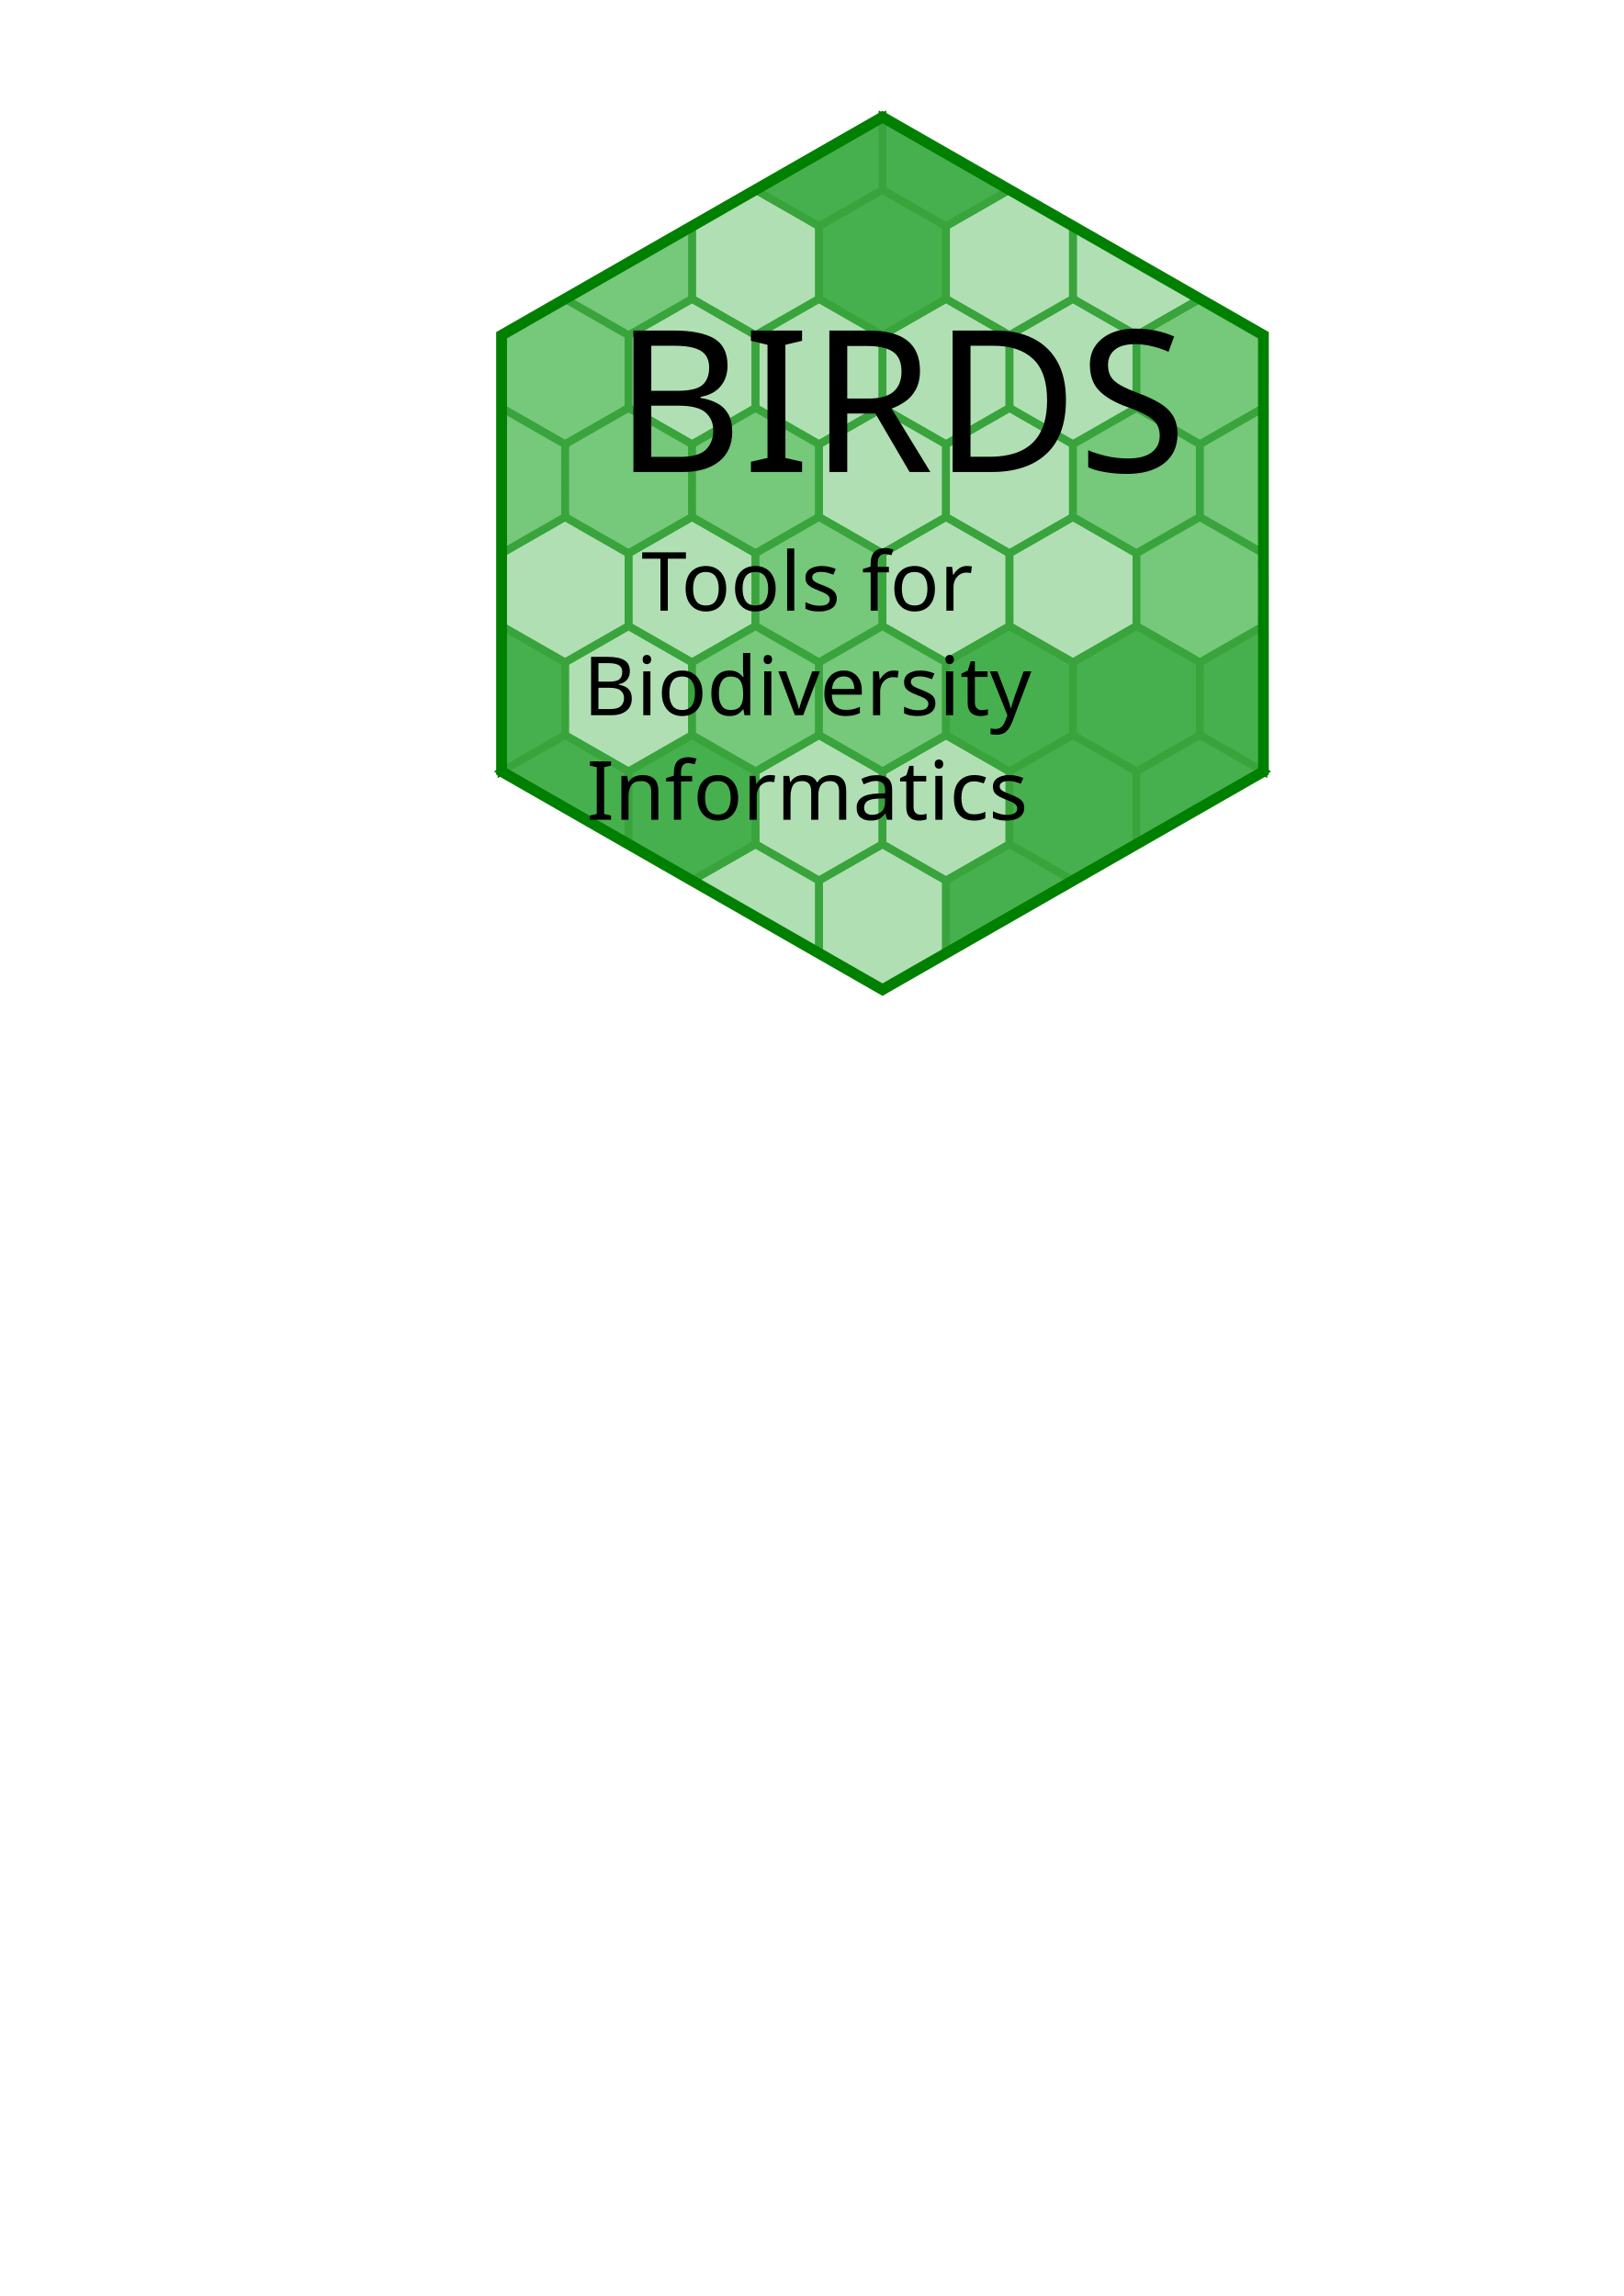
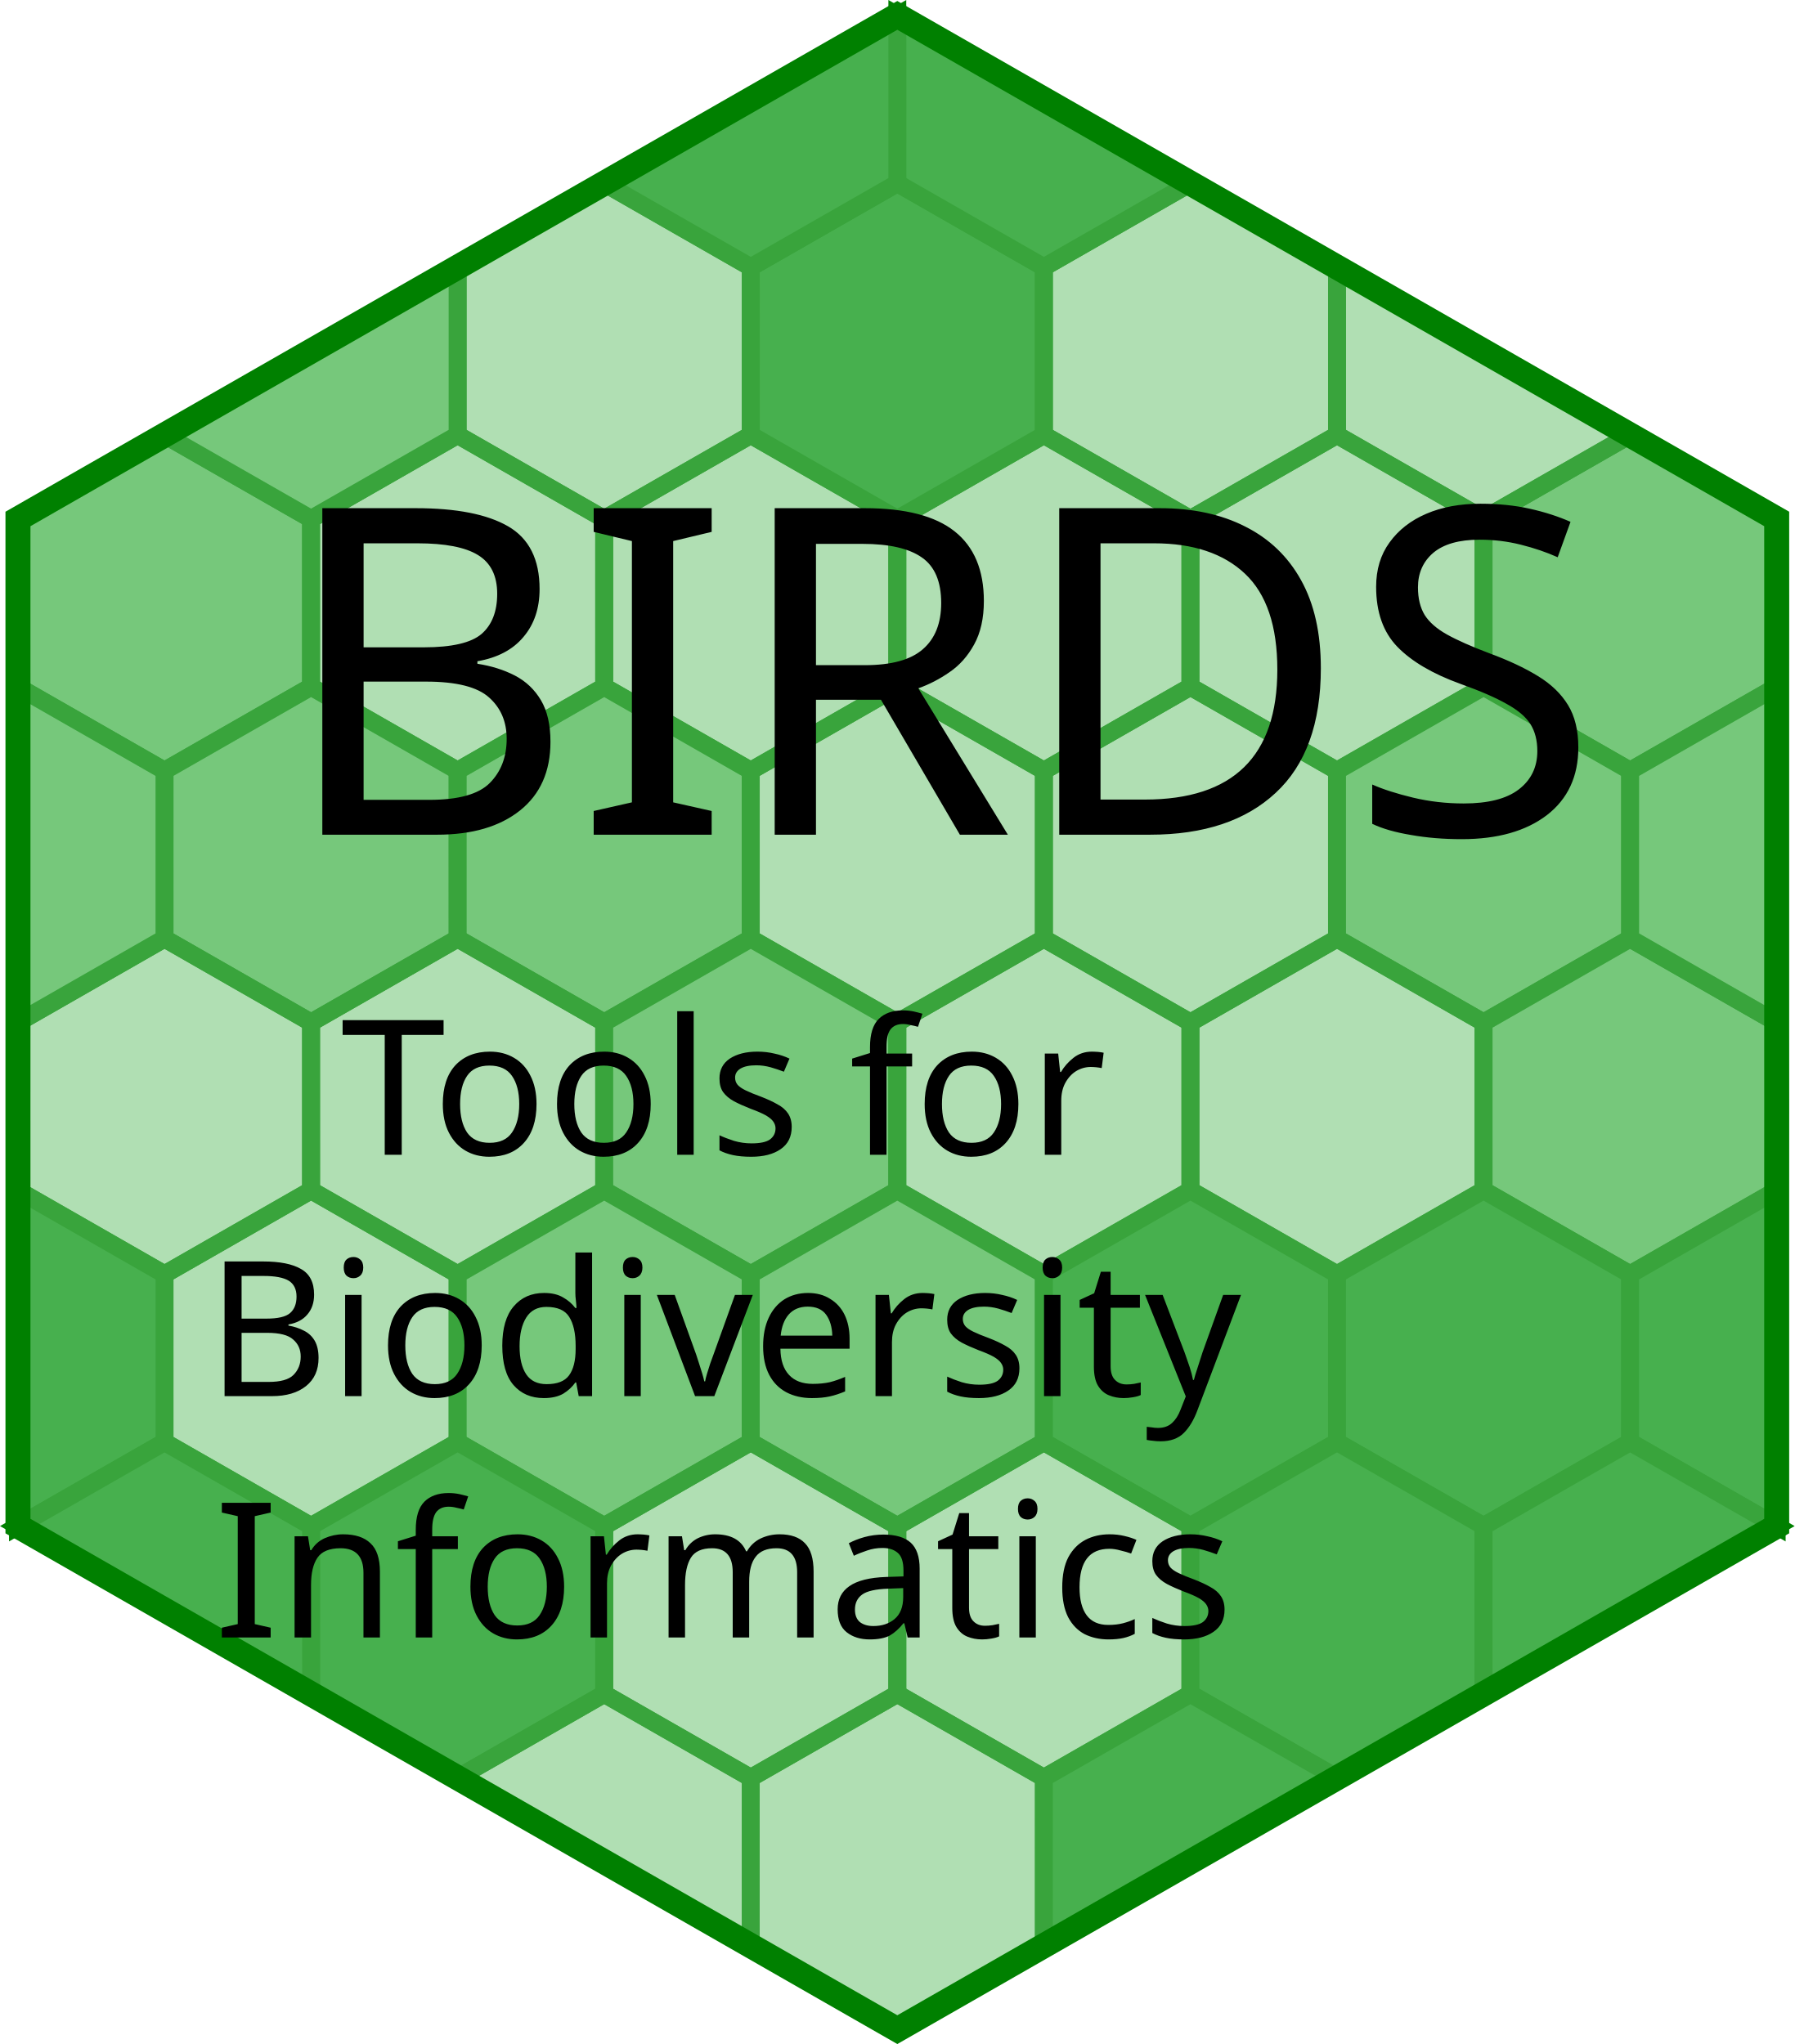
- <svg xmlns="http://www.w3.org/2000/svg" width="210mm" height="297mm" viewBox="0 0 210 297" version="1.1" id="svg8">
+ <svg xmlns="http://www.w3.org/2000/svg" width="100.544mm" height="114.538mm" viewBox="0 0 100.544 114.538" version="1.1" id="svg8">
  <defs id="defs2" />
-   <g id="layer1">
+   <g id="layer1" transform="translate(-63.86357,-14.28148)">
    <path style="fill:#6bc471;fill-opacity:0.834;stroke:#008000;stroke-width:6;stroke-miterlimit:4;stroke-dasharray:none;stroke-dashoffset:0;stroke-opacity:1" id="path9314-2" d="m 163.402,71.692 -14.159,24.538 -14.171,24.532 -28.331,0.007 -28.331,-0.007 L 64.239,96.23 50.08,71.692 64.239,47.153 78.41,22.622 l 28.331,-0.007 28.331,0.007 14.171,24.532 z" transform="matrix(0.1449149,-0.083,0.08366665,0.1437602,51.61388,46.61714)" />
    <path style="fill:none;fill-opacity:1;stroke:#008000;stroke-width:6;stroke-miterlimit:4;stroke-dasharray:none;stroke-dashoffset:0;stroke-opacity:1" id="path9314-2-1" d="m 163.402,71.692 -14.159,24.538 -14.171,24.532 -28.331,0.007 -28.331,-0.007 L 64.239,96.23 50.08,71.692 64.239,47.153 78.41,22.622 l 28.331,-0.007 28.331,0.007 14.171,24.532 z" transform="matrix(0.1449149,-0.083,0.08366665,0.1437602,68.03597,46.61714)" />
    <path style="fill:none;fill-opacity:1;stroke:#008000;stroke-width:6;stroke-miterlimit:4;stroke-dasharray:none;stroke-dashoffset:0;stroke-opacity:1" id="path9314-2-4" d="m 163.402,71.692 -14.159,24.538 -14.171,24.532 -28.331,0.007 -28.331,-0.007 L 64.239,96.23 50.08,71.692 64.239,47.153 78.41,22.622 l 28.331,-0.007 28.331,0.007 14.171,24.532 z" transform="matrix(0.1449149,-0.083,0.08366665,0.1437602,84.45805,46.61714)" />
    <path style="fill:none;fill-opacity:1;stroke:#008000;stroke-width:6;stroke-miterlimit:4;stroke-dasharray:none;stroke-dashoffset:0;stroke-opacity:1" id="path9314-2-0" d="m 163.402,71.692 -14.159,24.538 -14.171,24.532 -28.331,0.007 -28.331,-0.007 L 64.239,96.23 50.08,71.692 64.239,47.153 78.41,22.622 l 28.331,-0.007 28.331,0.007 14.171,24.532 z" transform="matrix(0.1449149,-0.083,0.08366665,0.1437602,100.8801,46.61714)" />
    <path style="fill:none;fill-opacity:1;stroke:#008000;stroke-width:6;stroke-miterlimit:4;stroke-dasharray:none;stroke-dashoffset:0;stroke-opacity:1" id="path9314-2-8" d="m 163.402,71.692 -14.159,24.538 -14.171,24.532 -28.331,0.007 -28.331,-0.007 L 64.239,96.23 50.08,71.692 64.239,47.153 78.41,22.622 l 28.331,-0.007 28.331,0.007 14.171,24.532 z" transform="matrix(0.1449149,-0.083,0.08366665,0.1437602,117.3022,46.61714)" />
    <path style="fill:#6bc471;fill-opacity:0.834;stroke:#008000;stroke-width:6;stroke-miterlimit:4;stroke-dasharray:none;stroke-dashoffset:0;stroke-opacity:1" id="path9314-2-7" d="m 163.402,71.692 -14.159,24.538 -14.171,24.532 -28.331,0.007 -28.331,-0.007 L 64.239,96.23 50.08,71.692 64.239,47.153 78.41,22.622 l 28.331,-0.007 28.331,0.007 14.171,24.532 z" transform="matrix(0.1449149,-0.083,0.08366665,0.1437602,133.7243,46.61714)" />
    <path style="fill:#6bc471;fill-opacity:0.834;stroke:#008000;stroke-width:6;stroke-miterlimit:4;stroke-dasharray:none;stroke-dashoffset:0;stroke-opacity:1" id="path9314-2-5" d="m 163.402,71.692 -14.159,24.538 -14.171,24.532 -28.331,0.007 -28.331,-0.007 L 64.239,96.23 50.08,71.692 64.239,47.153 78.41,22.622 l 28.331,-0.007 28.331,0.007 14.171,24.532 z" transform="matrix(0.1449149,-0.083,0.08366665,0.1437602,59.82493,60.72576)" />
    <path style="fill:#6bc471;fill-opacity:0.834;stroke:#008000;stroke-width:6;stroke-miterlimit:4;stroke-dasharray:none;stroke-dashoffset:0;stroke-opacity:1" id="path9314-2-1-3" d="m 163.402,71.692 -14.159,24.538 -14.171,24.532 -28.331,0.007 -28.331,-0.007 L 64.239,96.23 50.08,71.692 64.239,47.153 78.41,22.622 l 28.331,-0.007 28.331,0.007 14.171,24.532 z" transform="matrix(0.1449149,-0.083,0.08366665,0.1437602,76.24702,60.72576)" />
    <path style="fill:none;fill-opacity:1;stroke:#008000;stroke-width:6;stroke-miterlimit:4;stroke-dasharray:none;stroke-dashoffset:0;stroke-opacity:1" id="path9314-2-4-3" d="m 163.402,71.692 -14.159,24.538 -14.171,24.532 -28.331,0.007 -28.331,-0.007 L 64.239,96.23 50.08,71.692 64.239,47.153 78.41,22.622 l 28.331,-0.007 28.331,0.007 14.171,24.532 z" transform="matrix(0.1449149,-0.083,0.08366665,0.1437602,92.6691,60.72576)" />
    <path style="fill:none;fill-opacity:1;stroke:#008000;stroke-width:6;stroke-miterlimit:4;stroke-dasharray:none;stroke-dashoffset:0;stroke-opacity:1" id="path9314-2-0-9" d="m 163.402,71.692 -14.159,24.538 -14.171,24.532 -28.331,0.007 -28.331,-0.007 L 64.239,96.23 50.08,71.692 64.239,47.153 78.41,22.622 l 28.331,-0.007 28.331,0.007 14.171,24.532 z" transform="matrix(0.1449149,-0.083,0.08366665,0.1437602,109.0912,60.72576)" />
    <path style="fill:#6bc471;fill-opacity:0.834;stroke:#008000;stroke-width:6;stroke-miterlimit:4;stroke-dasharray:none;stroke-dashoffset:0;stroke-opacity:1" id="path9314-2-8-9" d="m 163.402,71.692 -14.159,24.538 -14.171,24.532 -28.331,0.007 -28.331,-0.007 L 64.239,96.23 50.08,71.692 64.239,47.153 78.41,22.622 l 28.331,-0.007 28.331,0.007 14.171,24.532 z" transform="matrix(0.1449149,-0.083,0.08366665,0.1437602,125.5133,60.72576)" />
    <path style="fill:none;fill-opacity:1;stroke:#008000;stroke-width:6;stroke-miterlimit:4;stroke-dasharray:none;stroke-dashoffset:0;stroke-opacity:1" id="path9314-2-9" d="m 163.402,71.692 -14.159,24.538 -14.171,24.532 -28.331,0.007 -28.331,-0.007 L 64.239,96.23 50.08,71.692 64.239,47.153 78.41,22.622 l 28.331,-0.007 28.331,0.007 14.171,24.532 z" transform="matrix(0.1449149,-0.083,0.08366665,0.1437602,51.61388,74.83439)" />
    <path style="fill:none;fill-opacity:1;stroke:#008000;stroke-width:6;stroke-miterlimit:4;stroke-dasharray:none;stroke-dashoffset:0;stroke-opacity:1" id="path9314-2-1-35" d="m 163.402,71.692 -14.159,24.538 -14.171,24.532 -28.331,0.007 -28.331,-0.007 L 64.239,96.23 50.08,71.692 64.239,47.153 78.41,22.622 l 28.331,-0.007 28.331,0.007 14.171,24.532 z" transform="matrix(0.1449149,-0.083,0.08366665,0.1437602,68.03596,74.83439)" />
    <path style="fill:#6bc471;fill-opacity:0.834;stroke:#008000;stroke-width:6;stroke-miterlimit:4;stroke-dasharray:none;stroke-dashoffset:0;stroke-opacity:1" id="path9314-2-4-6" d="m 163.402,71.692 -14.159,24.538 -14.171,24.532 -28.331,0.007 -28.331,-0.007 L 64.239,96.23 50.08,71.692 64.239,47.153 78.41,22.622 l 28.331,-0.007 28.331,0.007 14.171,24.532 z" transform="matrix(0.1449149,-0.083,0.08366665,0.1437602,84.45805,74.83439)" />
    <path style="fill:none;fill-opacity:1;stroke:#008000;stroke-width:6;stroke-miterlimit:4;stroke-dasharray:none;stroke-dashoffset:0;stroke-opacity:1" id="path9314-2-0-91" d="m 163.402,71.692 -14.159,24.538 -14.171,24.532 -28.331,0.007 -28.331,-0.007 L 64.239,96.23 50.08,71.692 64.239,47.153 78.41,22.622 l 28.331,-0.007 28.331,0.007 14.171,24.532 z" transform="matrix(0.1449149,-0.083,0.08366665,0.1437602,100.8801,74.83439)" />
    <path style="fill:none;fill-opacity:1;stroke:#008000;stroke-width:6;stroke-miterlimit:4;stroke-dasharray:none;stroke-dashoffset:0;stroke-opacity:1" id="path9314-2-8-6" d="m 163.402,71.692 -14.159,24.538 -14.171,24.532 -28.331,0.007 -28.331,-0.007 L 64.239,96.23 50.08,71.692 64.239,47.153 78.41,22.622 l 28.331,-0.007 28.331,0.007 14.171,24.532 z" transform="matrix(0.1449149,-0.083,0.08366665,0.1437602,117.3022,74.83439)" />
    <path style="fill:#6bc471;fill-opacity:0.834;stroke:#008000;stroke-width:6;stroke-miterlimit:4;stroke-dasharray:none;stroke-dashoffset:0;stroke-opacity:1" id="path9314-2-7-0" d="m 163.402,71.692 -14.159,24.538 -14.171,24.532 -28.331,0.007 -28.331,-0.007 L 64.239,96.23 50.08,71.692 64.239,47.153 78.41,22.622 l 28.331,-0.007 28.331,0.007 14.171,24.532 z" transform="matrix(0.1449149,-0.083,0.08366665,0.1437602,133.7243,74.83439)" />
    <path style="fill:none;fill-opacity:1;stroke:#008000;stroke-width:6;stroke-miterlimit:4;stroke-dasharray:none;stroke-dashoffset:0;stroke-opacity:1" id="path9314-2-46" d="m 163.402,71.692 -14.159,24.538 -14.171,24.532 -28.331,0.007 -28.331,-0.007 L 64.239,96.23 50.08,71.692 64.239,47.153 78.41,22.622 l 28.331,-0.007 28.331,0.007 14.171,24.532 z" transform="matrix(0.1449149,-0.083,0.08366665,0.1437602,59.82493,88.94301)" />
    <path style="fill:#6bc471;fill-opacity:0.834;stroke:#008000;stroke-width:6;stroke-miterlimit:4;stroke-dasharray:none;stroke-dashoffset:0;stroke-opacity:1" id="path9314-2-1-8" d="m 163.402,71.692 -14.159,24.538 -14.171,24.532 -28.331,0.007 -28.331,-0.007 L 64.239,96.23 50.08,71.692 64.239,47.153 78.41,22.622 l 28.331,-0.007 28.331,0.007 14.171,24.532 z" transform="matrix(0.1449149,-0.083,0.08366665,0.1437602,76.24701,88.94301)" />
    <path style="fill:#6bc471;fill-opacity:0.834;stroke:#008000;stroke-width:6;stroke-miterlimit:4;stroke-dasharray:none;stroke-dashoffset:0;stroke-opacity:1" id="path9314-2-4-1" d="m 163.402,71.692 -14.159,24.538 -14.171,24.532 -28.331,0.007 -28.331,-0.007 L 64.239,96.23 50.08,71.692 64.239,47.153 78.41,22.622 l 28.331,-0.007 28.331,0.007 14.171,24.532 z" transform="matrix(0.1449149,-0.083,0.08366665,0.1437602,92.6691,88.94301)" />
    <path style="fill:#1e9a26;fill-opacity:1;stroke:#008000;stroke-width:6;stroke-miterlimit:4;stroke-dasharray:none;stroke-dashoffset:0;stroke-opacity:1" id="path9314-2-0-2" d="m 163.402,71.692 -14.159,24.538 -14.171,24.532 -28.331,0.007 -28.331,-0.007 L 64.239,96.23 50.08,71.692 64.239,47.153 78.41,22.622 l 28.331,-0.007 28.331,0.007 14.171,24.532 z" transform="matrix(0.1449149,-0.083,0.08366665,0.1437602,109.0912,88.94301)" />
    <path style="fill:#1e9a26;fill-opacity:1;stroke:#008000;stroke-width:6;stroke-miterlimit:4;stroke-dasharray:none;stroke-dashoffset:0;stroke-opacity:1" id="path9314-2-8-67" d="m 163.402,71.692 -14.159,24.538 -14.171,24.532 -28.331,0.007 -28.331,-0.007 L 64.239,96.23 50.08,71.692 64.239,47.153 78.41,22.622 l 28.331,-0.007 28.331,0.007 14.171,24.532 z" transform="matrix(0.1449149,-0.083,0.08366665,0.1437602,125.5133,88.94301)" />
    <path style="fill:#1e9a26;fill-opacity:1;stroke:#008000;stroke-width:6;stroke-miterlimit:4;stroke-dasharray:none;stroke-dashoffset:0;stroke-opacity:1" id="path9314-2-1-7" d="m 163.402,71.692 -14.159,24.538 -14.171,24.532 -28.331,0.007 -28.331,-0.007 L 64.239,96.23 50.08,71.692 64.239,47.153 78.41,22.622 l 28.331,-0.007 28.331,0.007 14.171,24.532 z" transform="matrix(0.1449149,-0.083,0.08366665,0.1437602,68.03597,103.0516)" />
    <path style="fill:none;fill-opacity:1;stroke:#008000;stroke-width:6;stroke-miterlimit:4;stroke-dasharray:none;stroke-dashoffset:0;stroke-opacity:1" id="path9314-2-4-4" d="m 163.402,71.692 -14.159,24.538 -14.171,24.532 -28.331,0.007 -28.331,-0.007 L 64.239,96.23 50.08,71.692 64.239,47.153 78.41,22.622 l 28.331,-0.007 28.331,0.007 14.171,24.532 z" transform="matrix(0.1449149,-0.083,0.08366665,0.1437602,84.45806,103.0516)" />
    <path style="fill:none;fill-opacity:1;stroke:#008000;stroke-width:6;stroke-miterlimit:4;stroke-dasharray:none;stroke-dashoffset:0;stroke-opacity:1" id="path9314-2-0-6" d="m 163.402,71.692 -14.159,24.538 -14.171,24.532 -28.331,0.007 -28.331,-0.007 L 64.239,96.23 50.08,71.692 64.239,47.153 78.41,22.622 l 28.331,-0.007 28.331,0.007 14.171,24.532 z" transform="matrix(0.1449149,-0.083,0.08366665,0.1437602,100.8801,103.0516)" />
    <path style="fill:#1e9a26;fill-opacity:1;stroke:#008000;stroke-width:6;stroke-miterlimit:4;stroke-dasharray:none;stroke-dashoffset:0;stroke-opacity:1" id="path9314-2-8-3" d="m 163.402,71.692 -14.159,24.538 -14.171,24.532 -28.331,0.007 -28.331,-0.007 L 64.239,96.23 50.08,71.692 64.239,47.153 78.41,22.622 l 28.331,-0.007 28.331,0.007 14.171,24.532 z" transform="matrix(0.1449149,-0.083,0.08366665,0.1437602,117.3022,103.0516)" />
    <path style="fill:none;fill-opacity:1;stroke:#008000;stroke-width:6;stroke-miterlimit:4;stroke-dasharray:none;stroke-dashoffset:0;stroke-opacity:1" id="path9314-2-1-7-5" d="m 163.402,71.692 -14.159,24.538 -14.171,24.532 -28.331,0.007 -28.331,-0.007 L 64.239,96.23 50.08,71.692 64.239,47.153 78.41,22.622 l 28.331,-0.007 28.331,0.007 14.171,24.532 z" transform="matrix(0.1449149,-0.083,0.08366665,0.1437602,92.66911,117.1603)" />
    <path style="fill:#1e9a26;fill-opacity:1;stroke:#008000;stroke-width:6;stroke-miterlimit:4;stroke-dasharray:none;stroke-dashoffset:0;stroke-opacity:1" id="path9314-2-0-6-1" d="m 163.402,71.692 -14.159,24.538 -14.171,24.532 -28.331,0.007 -28.331,-0.007 L 64.239,96.23 50.08,71.692 64.239,47.153 78.41,22.622 l 28.331,-0.007 28.331,0.007 14.171,24.532 z" transform="matrix(0.1449149,-0.083,0.08366665,0.1437602,92.6691,32.50851)" />
    <path style="fill:none;fill-opacity:1;stroke:#008000;stroke-width:6;stroke-miterlimit:4;stroke-dasharray:none;stroke-dashoffset:0;stroke-opacity:1" id="path9314-2-8-3-3" d="m 163.402,71.692 -14.159,24.538 -14.171,24.532 -28.331,0.007 -28.331,-0.007 L 64.239,96.23 50.08,71.692 64.239,47.153 78.41,22.622 l 28.331,-0.007 28.331,0.007 14.171,24.532 z" transform="matrix(0.1449149,-0.083,0.08366665,0.1437602,109.0912,32.50851)" />
    <path style="fill:#1e9a26;fill-opacity:1;stroke:#008000;stroke-width:1;stroke-miterlimit:4;stroke-dasharray:none;stroke-dashoffset:0;stroke-opacity:1" d="m 130.558,24.55 -4.105,2.352 -4.106,2.35 -4.106,-2.35 -4.105,-2.352 -0.001,-4.703 0.001,-4.703 z" id="path9314-2-1-7-4" />
    <path style="fill:none;fill-opacity:1;stroke:#008000;stroke-width:6;stroke-miterlimit:4;stroke-dasharray:none;stroke-dashoffset:0;stroke-opacity:1" id="path9314-2-7-4-7" d="m 163.402,71.692 -14.159,24.538 -14.171,24.532 -28.331,0.007 -28.331,-0.007 L 64.239,96.23 50.08,71.692 64.239,47.153 78.41,22.622 l 28.331,-0.007 28.331,0.007 14.171,24.532 z" transform="matrix(0.1449149,-0.083,0.08366665,0.1437602,76.24702,32.50851)" />
    <path style="fill:#1e9a26;fill-opacity:1;stroke:#008000;stroke-width:1;stroke-miterlimit:4;stroke-dasharray:none;stroke-dashoffset:0;stroke-opacity:1" d="m 97.714,24.55 4.105,2.352 4.106,2.35 4.106,-2.35 4.105,-2.352 10e-4,-4.703 -10e-4,-4.703 z" id="path9314-2-1-7-4-8" />
    <path style="fill:none;fill-opacity:1;stroke:#008000;stroke-width:1;stroke-miterlimit:4;stroke-dasharray:none;stroke-dashoffset:0;stroke-opacity:1" d="m 155.191,38.658 -4.105,2.352 -4.106,2.35 -4.106,-2.35 -4.105,-2.352 -10e-4,-4.703 10e-4,-4.703 z" id="path9314-2-1-7-4-3" />
    <path style="fill:#6bc471;fill-opacity:0.834;stroke:#008000;stroke-width:1;stroke-miterlimit:4;stroke-dasharray:none;stroke-dashoffset:0;stroke-opacity:1" d="m 73.08,38.658 4.105,2.352 4.106,2.35 4.106,-2.35 4.105,-2.352 10e-4,-4.703 -10e-4,-4.703 z" id="path9314-2-1-7-4-8-3" />
    <path style="fill:#6bc471;fill-opacity:0.834;stroke:#008000;stroke-width:1;stroke-miterlimit:4;stroke-dasharray:none;stroke-dashoffset:0;stroke-opacity:1" d="m 73.08,57.47 0.001,4.703 -0.001,4.703 -4.105,2.352 -4.106,2.35 V 52.767 l 4.106,2.35 z" id="path9314-2-4-4-15-1" />
    <path style="fill:#1e9a26;fill-opacity:1;stroke:#008000;stroke-width:1;stroke-miterlimit:4;stroke-dasharray:none;stroke-dashoffset:0;stroke-opacity:1" d="m 73.08,85.687 0.001,4.703 -0.001,4.703 -4.105,2.352 -4.106,2.35 V 80.984 l 4.106,2.35 z" id="path9314-2-4-4-15-6" />
    <path style="fill:#6bc471;fill-opacity:0.834;stroke:#008000;stroke-width:1;stroke-miterlimit:4;stroke-dasharray:none;stroke-dashoffset:0;stroke-opacity:1" d="m 155.191,57.47 -10e-4,4.703 10e-4,4.703 4.105,2.352 4.106,2.35 v -18.811 l -4.106,2.35 z" id="path9314-2-4-4-15-4-8" />
    <path style="fill:#1e9a26;fill-opacity:1;stroke:#008000;stroke-width:1;stroke-miterlimit:4;stroke-dasharray:none;stroke-dashoffset:0;stroke-opacity:1" d="m 155.191,85.687 -10e-4,4.703 10e-4,4.703 4.105,2.352 4.106,2.35 v -18.811 l -4.106,2.35 z" id="path9314-2-4-4-15-4-5" />
    <path style="fill:#1e9a26;fill-opacity:1;stroke:#008000;stroke-width:1;stroke-miterlimit:4;stroke-dasharray:none;stroke-dashoffset:0;stroke-opacity:1" d="m 163.402,99.796 -4.105,-2.352 -4.106,-2.35 -4.106,2.35 -4.105,2.352 -10e-4,4.703 10e-4,4.703 z" id="path9314-2-1-7-4-8-5-3" />
    <path style="fill:#1e9a26;fill-opacity:1;stroke:#008000;stroke-width:1;stroke-miterlimit:4;stroke-dasharray:none;stroke-dashoffset:0;stroke-opacity:1" d="m 138.769,113.904 -4.105,-2.352 -4.106,-2.35 -4.106,2.35 -4.105,2.352 -0.001,4.703 0.001,4.703 z" id="path9314-2-1-7-4-8-5-3-2" />
    <path style="fill:#1e9a26;fill-opacity:1;stroke:#008000;stroke-width:1;stroke-miterlimit:4;stroke-dasharray:none;stroke-dashoffset:0;stroke-opacity:1" d="m 64.869,99.796 4.105,-2.352 4.106,-2.35 4.106,2.35 4.105,2.352 0.001,4.703 -0.001,4.703 z" id="path9314-2-1-7-4-8-5-8" />
    <path style="fill:none;fill-opacity:1;stroke:#008000;stroke-width:1;stroke-miterlimit:4;stroke-dasharray:none;stroke-dashoffset:0;stroke-opacity:1" d="m 89.503,113.904 4.105,-2.352 4.106,-2.35 4.106,2.35 4.105,2.352 0.001,4.703 -0.001,4.703 z" id="path9314-2-1-7-4-8-5-88" />
    <path style="fill:#6bc471;fill-opacity:0.533;stroke:#008000;stroke-width:1.4;stroke-miterlimit:4;stroke-dasharray:none;stroke-dashoffset:0;stroke-opacity:1" d="m 114.136,15.144 -16.422,9.406 -4.106,2.35 -4.105,2.353 -16.422,9.406 -4.106,2.35 -4.105,2.353 -10e-4,4.703 10e-4,4.703 v 18.811 l -10e-4,4.703 10e-4,4.703 v 18.812 l 16.422,9.406 4.105,2.352 4.106,2.351 16.422,9.406 4.105,2.352 4.106,2.351 4.106,-2.351 4.105,-2.352 16.422,-9.406 4.106,-2.351 4.105,-2.352 16.422,-9.406 V 80.984 l 0.002,-4.703 -0.002,-4.703 V 52.767 l 0.002,-4.703 -0.002,-4.703 -4.105,-2.353 -4.106,-2.35 -16.422,-9.406 -4.105,-2.353 -4.106,-2.35 z" id="path9314-2-85" />
  </g>
-   <g id="layer2">
+   <g id="layer2" transform="translate(-63.86357,-14.28148)">
    <text xml:space="preserve" style="font-style:normal;font-weight:normal;font-size:16.018px;line-height:1.25;font-family:sans-serif;letter-spacing:0px;word-spacing:0px;fill:#000000;fill-opacity:1;stroke:none;stroke-width:0.4" x="79.437" y="61.051" id="text13482">
      <tspan id="tspan13480" x="79.437" y="61.051" style="font-style:normal;font-variant:normal;font-weight:normal;font-stretch:normal;font-size:25.628px;font-family:'Berlin Sans FB Demi';-inkscape-font-specification:'Berlin Sans FB Demi';fill:#000000;stroke-width:0.4">BIRDS</tspan>
    </text>
    <text xml:space="preserve" style="font-style:normal;font-weight:normal;font-size:10.583px;line-height:1.25;font-family:sans-serif;text-align:center;letter-spacing:0px;word-spacing:0px;text-anchor:middle;fill:#000000;fill-opacity:1;stroke:none;stroke-width:0.265" x="114.039" y="78.992" id="text13486">
      <tspan id="tspan13484" x="114.039" y="78.992" style="font-style:normal;font-variant:normal;font-weight:normal;font-stretch:normal;font-family:'Berlin Sans FB';-inkscape-font-specification:'Berlin Sans FB';text-align:center;text-anchor:middle;stroke-width:0.265">Tools for</tspan>
      <tspan x="114.039" y="92.516" style="font-style:normal;font-variant:normal;font-weight:normal;font-stretch:normal;font-family:'Berlin Sans FB';-inkscape-font-specification:'Berlin Sans FB';text-align:center;text-anchor:middle;stroke-width:0.265" id="tspan13640">Biodiversity</tspan>
      <tspan x="114.039" y="106.04" style="font-style:normal;font-variant:normal;font-weight:normal;font-stretch:normal;font-family:'Berlin Sans FB';-inkscape-font-specification:'Berlin Sans FB';text-align:center;text-anchor:middle;stroke-width:0.265" id="tspan13488">Informatics</tspan>
      <tspan x="114.039" y="119.269" style="font-style:normal;font-variant:normal;font-weight:normal;font-stretch:normal;font-family:'Berlin Sans FB';-inkscape-font-specification:'Berlin Sans FB';text-align:center;text-anchor:middle;stroke-width:0.265" id="tspan13494" />
    </text>
  </g>
</svg>
